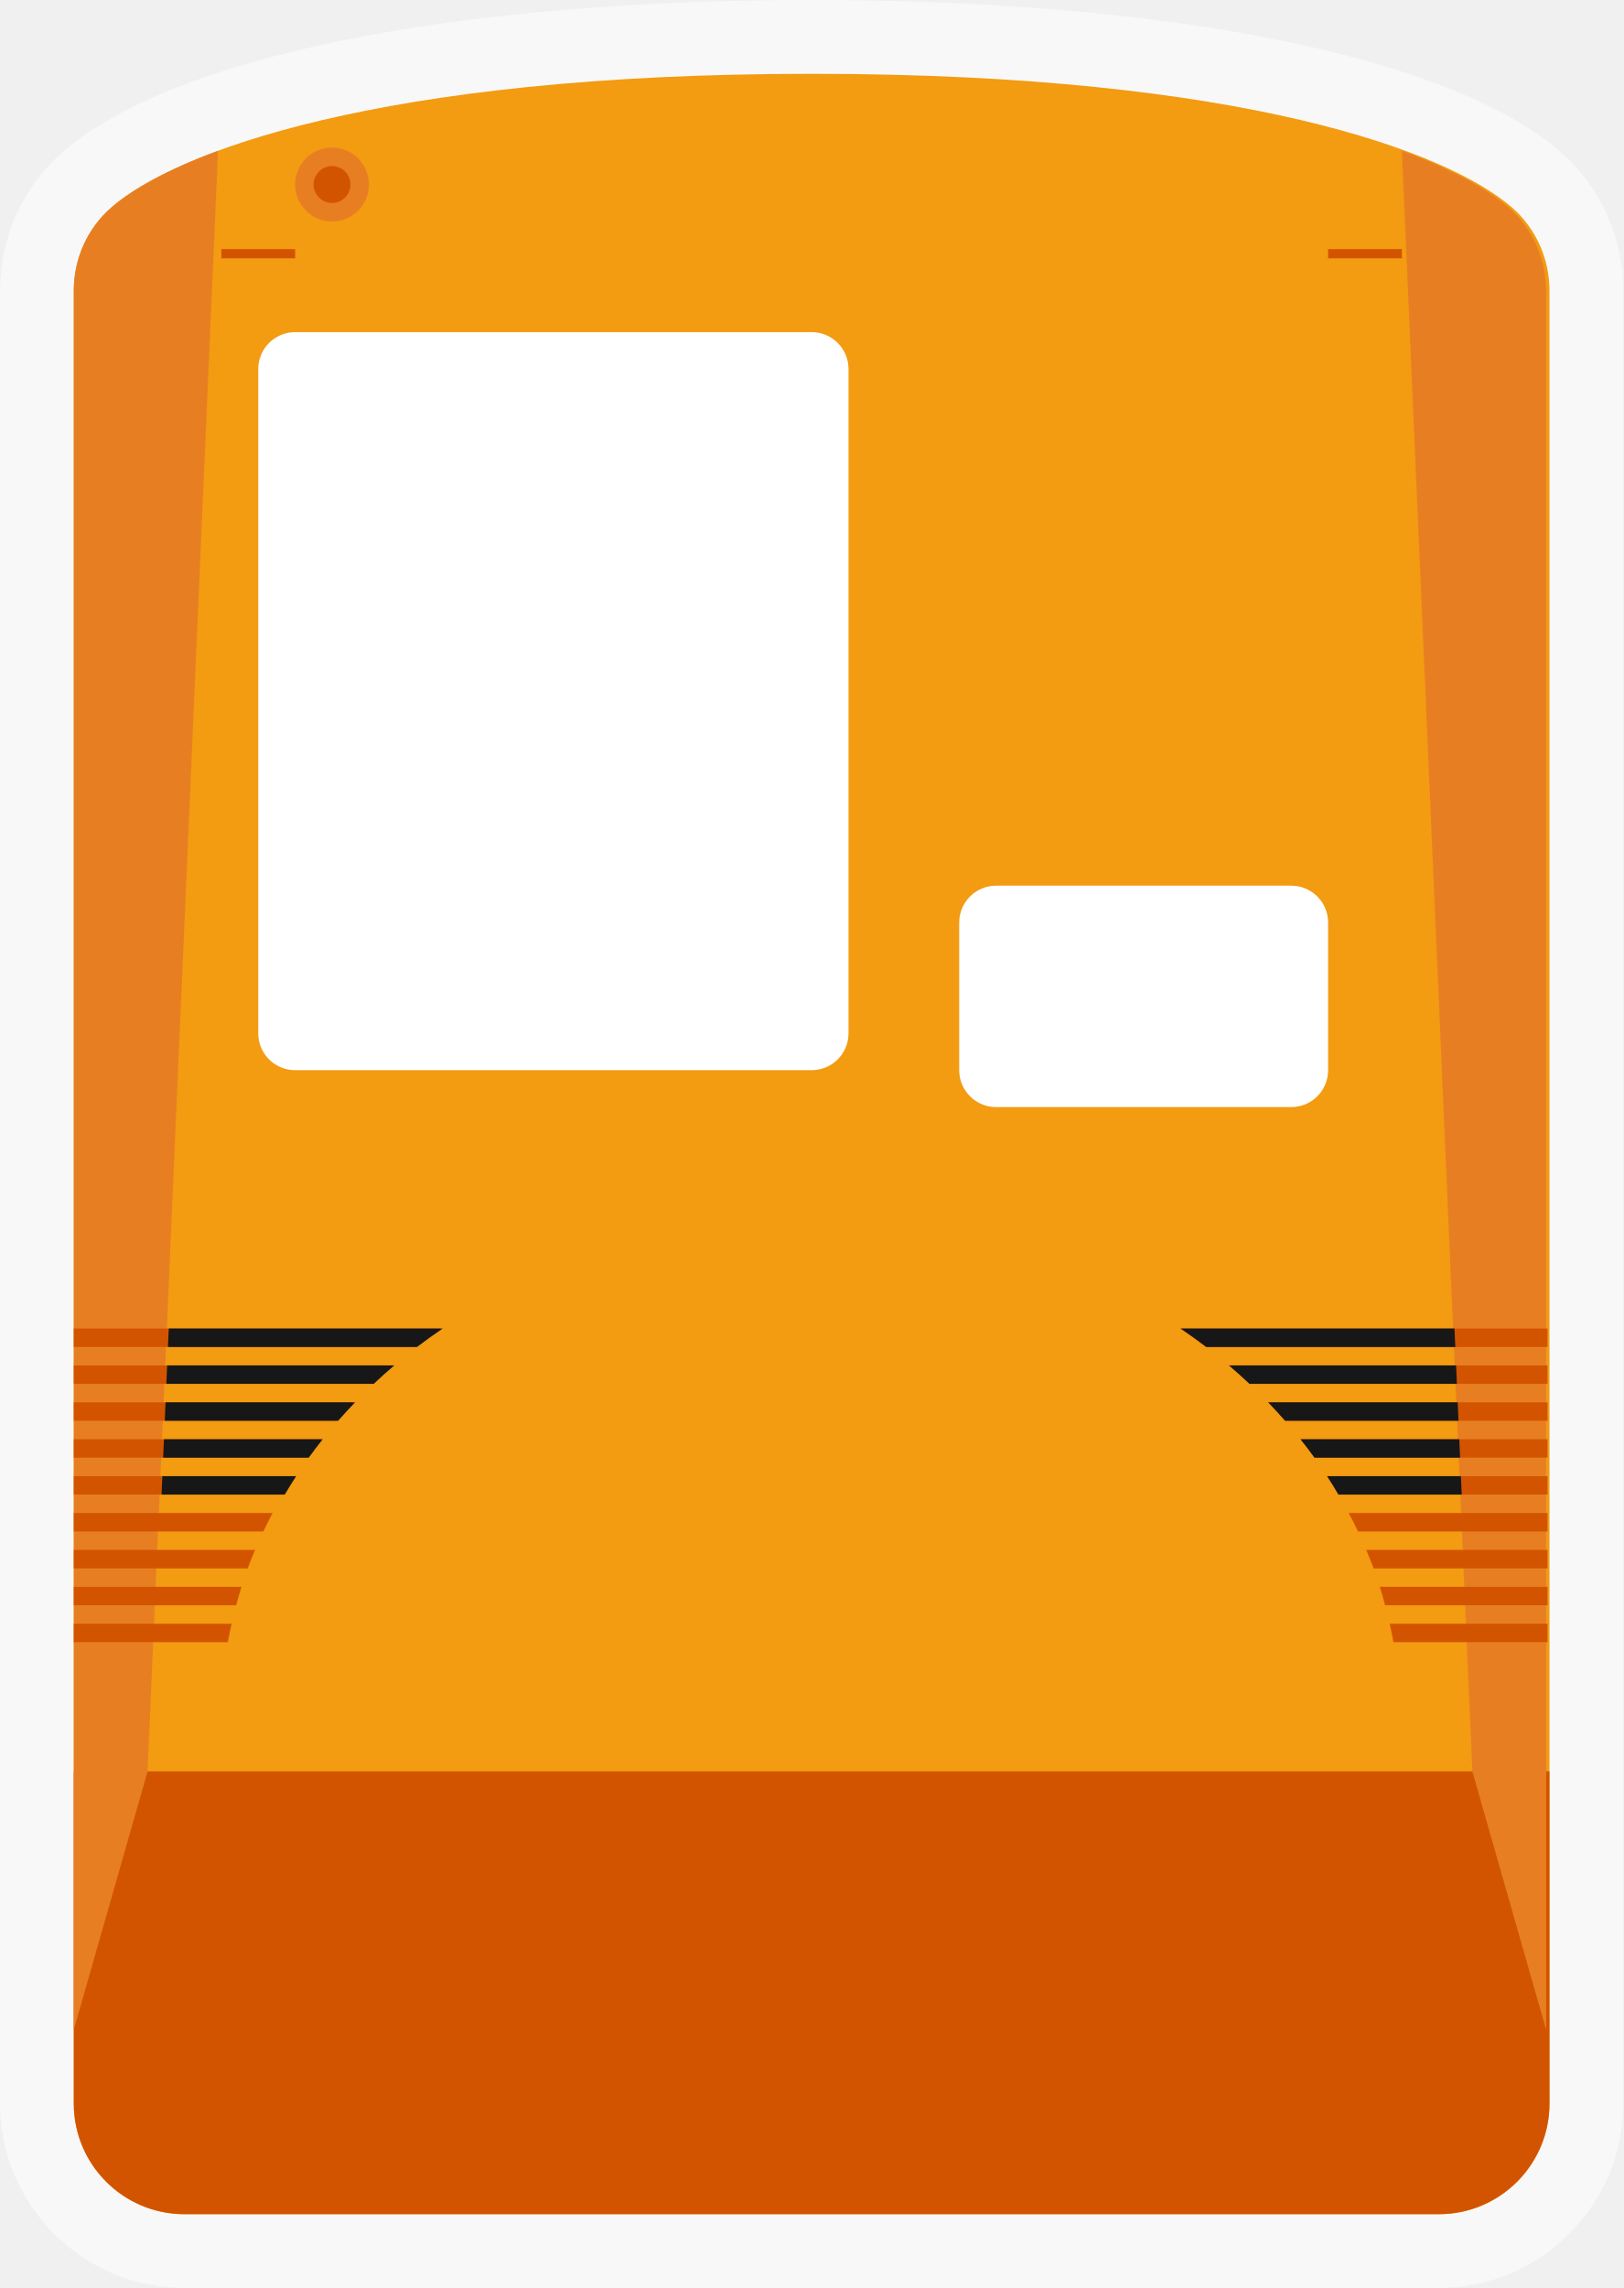
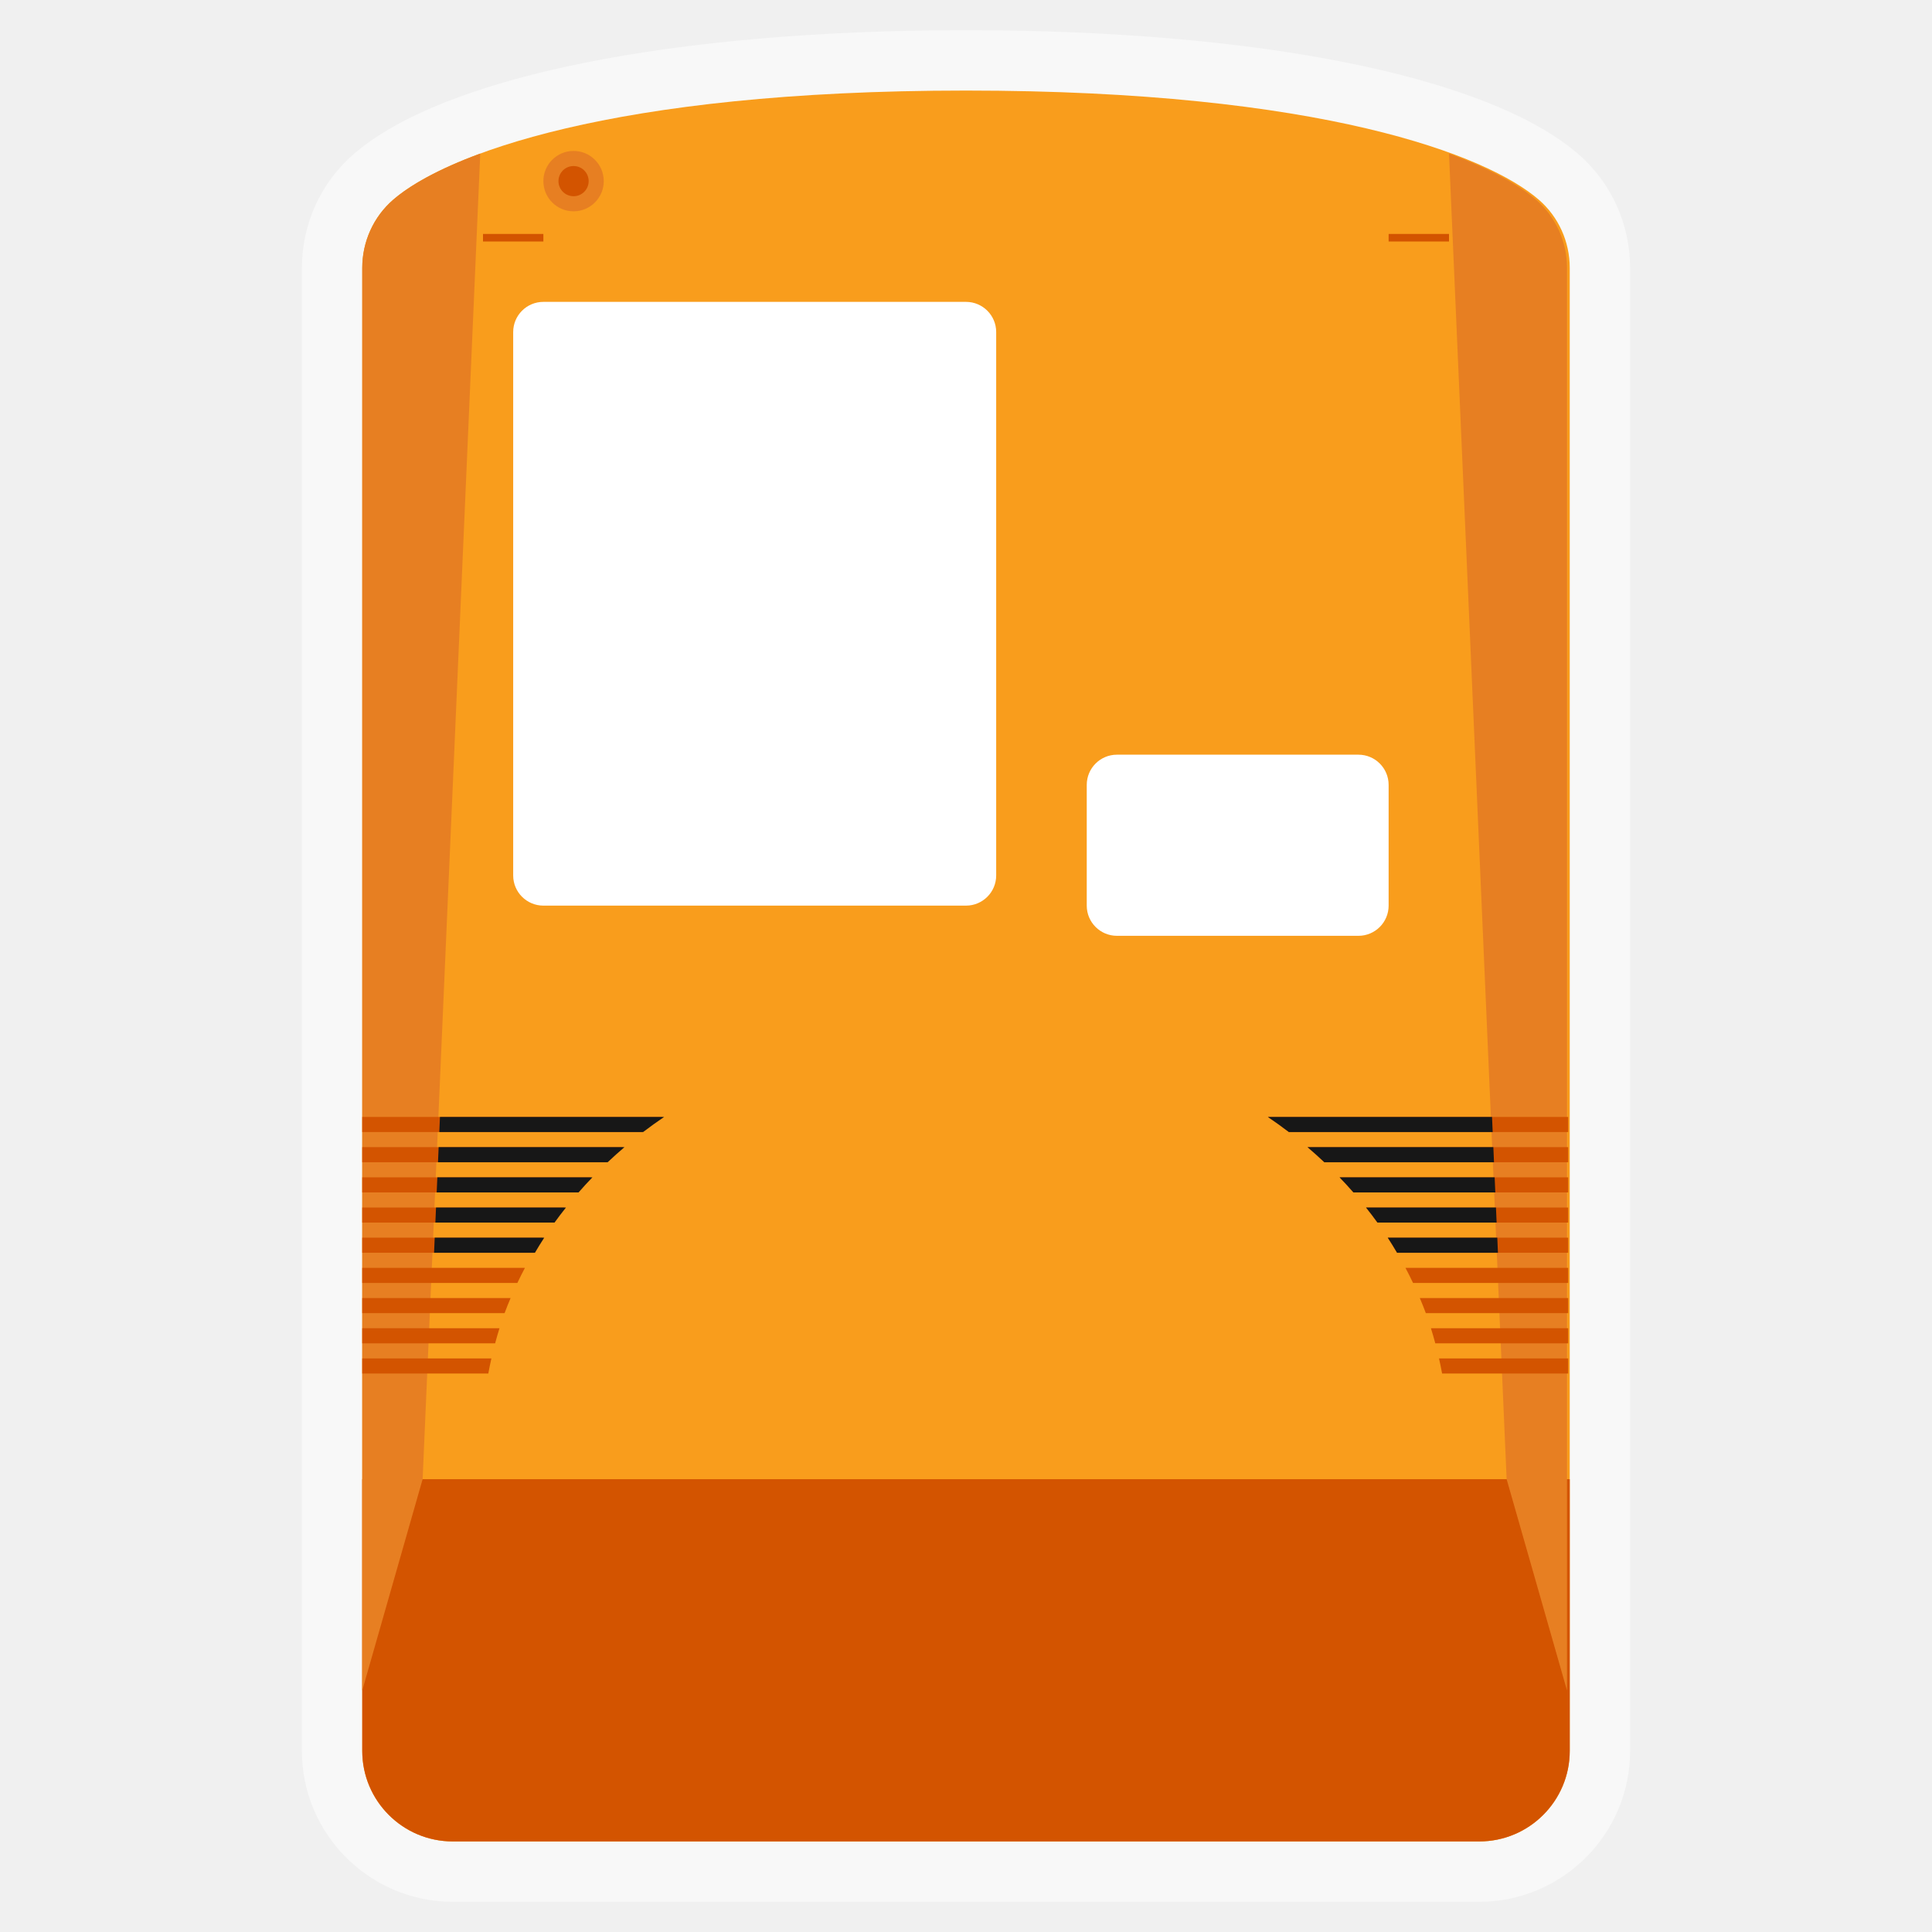
- <svg xmlns="http://www.w3.org/2000/svg" viewBox="0 0 234.667 330.667" height="330.667" width="234.667" xml:space="preserve" id="svg2" version="1.1">
-   <defs id="defs6">
-     <clipPath id="clipPath18" clipPathUnits="userSpaceOnUse">
-       <path id="path16" d="M 0,256 H 256 V 0 H 0 Z" />
-     </clipPath>
-     <clipPath id="clipPath26" clipPathUnits="userSpaceOnUse">
-       <path id="path24" d="M 40,252 H 216 V 4 H 40 Z" />
-     </clipPath>
-   </defs>
-   <g transform="matrix(1.333333,0,0,-1.333333,-53.33333,336)" id="g10">
-     <g id="g12">
-       <g clip-path="url(#clipPath18)" id="g14">
-         <g id="g20">
-           <g id="g22" />
-           <g id="g34">
-             <g style="opacity:0.5" id="g32" clip-path="url(#clipPath26)">
-               <g id="g30" transform="translate(128,252)">
-                 <path id="path28" style="fill:#ffffff;fill-opacity:1;fill-rule:nonzero;stroke:none" d="M 0,0 C -38.956,0 -69.292,-6.141 -81.15,-16.427 -85.503,-20.203 -88,-25.697 -88,-31.501 V -228 c 0,-11.028 8.972,-20 20,-20 H 0 68 c 11.028,0 20,8.972 20,20 v 196.499 c 0,5.804 -2.496,11.298 -6.85,15.074 C 69.292,-6.141 38.955,0 0,0" />
-               </g>
-             </g>
-           </g>
-         </g>
-         <g transform="translate(203.9082,229.5298)" id="g36">
-           <path id="path38" style="fill:#f39b11;fill-opacity:1;fill-rule:nonzero;stroke:none" d="m 0,0 c -6.824,5.919 -28.829,14.47 -75.908,14.47 -47.079,0 -69.084,-8.551 -75.908,-14.47 -2.615,-2.268 -4.092,-5.569 -4.092,-9.031 V -205.53 c 0,-6.627 5.372,-12 12,-12 h 68 68 c 6.627,0 12,5.373 12,12 V -9.031 C 4.092,-5.569 2.615,-2.268 0,0" />
-         </g>
-         <g transform="translate(80,232)" id="g40">
-           <path id="path42" style="fill:#e77f22;fill-opacity:1;fill-rule:nonzero;stroke:none" d="m 0,0 c 0,-2.209 -1.791,-4 -4,-4 -2.209,0 -4,1.791 -4,4 0,2.209 1.791,4 4,4 2.209,0 4,-1.791 4,-4" />
-         </g>
-         <g transform="translate(78,232)" id="g44">
-           <path id="path46" style="fill:#d35400;fill-opacity:1;fill-rule:nonzero;stroke:none" d="m 0,0 c 0,-1.104 -0.896,-2 -2,-2 -1.104,0 -2,0.896 -2,2 0,1.104 0.896,2 2,2 1.104,0 2,-0.896 2,-2" />
-         </g>
-         <g transform="translate(48,60)" id="g48">
-           <path id="path50" style="fill:#d35400;fill-opacity:1;fill-rule:nonzero;stroke:none" d="m 0,0 v -36 c 0,-6.627 5.373,-12 12,-12 h 68 68 c 6.627,0 12,5.373 12,12 V 0 Z" />
-         </g>
-         <g transform="translate(63.6372,235.6523)" id="g52">
-           <path id="path54" style="fill:#e77f22;fill-opacity:1;fill-rule:nonzero;stroke:none" d="m 0,0 c -5.615,-2.066 -9.362,-4.229 -11.545,-6.123 -2.615,-2.268 -4.092,-5.569 -4.092,-9.03 v -188.499 l 8,28 z" />
-         </g>
-         <g transform="translate(192,235.6523)" id="g56">
-           <path id="path58" style="fill:#e77f22;fill-opacity:1;fill-rule:nonzero;stroke:none" d="m 0,0 c 5.615,-2.066 9.362,-4.229 11.546,-6.123 2.614,-2.268 4.091,-5.569 4.091,-9.03 v -188.499 l -8,28 z" />
-         </g>
-         <g transform="translate(74.7842,96)" id="g60">
-           <path id="path62" style="fill:#d35400;fill-opacity:1;fill-rule:nonzero;stroke:none" d="M 0,0 H -26.784 V -2 H -1.52 c 0.489,0.678 0.999,1.343 1.52,2" />
-         </g>
-         <g transform="translate(78.2896,100)" id="g64">
-           <path id="path66" style="fill:#d35400;fill-opacity:1;fill-rule:nonzero;stroke:none" d="M 0,0 H -30.29 V -2 H -1.835 C -1.242,-1.32 -0.629,-0.654 0,0" />
-         </g>
-         <g transform="translate(87.7891,108)" id="g68">
-           <path id="path70" style="fill:#d35400;fill-opacity:1;fill-rule:nonzero;stroke:none" d="M 0,0 H -39.789 V -2 H -2.783 C -1.88,-1.31 -0.948,-0.646 0,0" />
-         </g>
-         <g transform="translate(82.5376,104)" id="g72">
-           <path id="path74" style="fill:#d35400;fill-opacity:1;fill-rule:nonzero;stroke:none" d="m 0,0 h -34.538 v -2 h 32.31 c 0.724,0.682 1.465,1.35 2.228,2" />
-         </g>
-         <g transform="translate(71.9019,92)" id="g76">
-           <path id="path78" style="fill:#d35400;fill-opacity:1;fill-rule:nonzero;stroke:none" d="M 0,0 H -23.902 V -2 H -1.233 C -0.836,-1.326 -0.429,-0.657 0,0" />
-         </g>
-         <g transform="translate(65.1133,76)" id="g80">
-           <path id="path82" style="fill:#d35400;fill-opacity:1;fill-rule:nonzero;stroke:none" d="M 0,0 H -17.113 V -2 H -0.41 c 0.119,0.672 0.263,1.336 0.41,2" />
-         </g>
-         <g transform="translate(66.1846,80)" id="g84">
-           <path id="path86" style="fill:#d35400;fill-opacity:1;fill-rule:nonzero;stroke:none" d="M 0,0 H -18.185 V -2 H -0.579 C -0.398,-1.329 -0.21,-0.661 0,0" />
-         </g>
-         <g transform="translate(67.6563,84)" id="g88">
-           <path id="path90" style="fill:#d35400;fill-opacity:1;fill-rule:nonzero;stroke:none" d="m 0,0 h -19.656 v -2 h 18.858 c 0.247,0.674 0.52,1.338 0.798,2" />
-         </g>
-         <g transform="translate(69.5547,88)" id="g92">
-           <path id="path94" style="fill:#d35400;fill-opacity:1;fill-rule:nonzero;stroke:none" d="M 0,0 H -21.555 V -2 H -1.001 C -0.683,-1.326 -0.349,-0.66 0,0" />
-         </g>
-         <g transform="translate(181.0049,96)" id="g96">
-           <path id="path98" style="fill:#d35400;fill-opacity:1;fill-rule:nonzero;stroke:none" d="M 0,0 H 26.784 V -2 H 1.52 C 1.031,-1.322 0.521,-0.657 0,0" />
-         </g>
-         <g transform="translate(177.5,100)" id="g100">
-           <path id="path102" style="fill:#d35400;fill-opacity:1;fill-rule:nonzero;stroke:none" d="M 0,0 H 30.289 V -2 H 1.835 C 1.242,-1.32 0.629,-0.654 0,0" />
-         </g>
-         <g transform="translate(168,108)" id="g104">
-           <path id="path106" style="fill:#d35400;fill-opacity:1;fill-rule:nonzero;stroke:none" d="M 0,0 H 39.789 V -2 H 2.783 C 1.881,-1.31 0.948,-0.647 0,0" />
-         </g>
-         <g transform="translate(173.252,104)" id="g108">
-           <path id="path110" style="fill:#d35400;fill-opacity:1;fill-rule:nonzero;stroke:none" d="M 0,0 H 34.537 V -2 H 2.228 C 1.504,-1.318 0.763,-0.65 0,0" />
-         </g>
-         <g transform="translate(183.8877,92)" id="g112">
-           <path id="path114" style="fill:#d35400;fill-opacity:1;fill-rule:nonzero;stroke:none" d="M 0,0 H 23.901 V -2 H 1.233 C 0.836,-1.326 0.429,-0.657 0,0" />
-         </g>
-         <g transform="translate(190.6758,76)" id="g116">
-           <path id="path118" style="fill:#d35400;fill-opacity:1;fill-rule:nonzero;stroke:none" d="M 0,0 H 17.113 V -2 H 0.41 C 0.291,-1.328 0.147,-0.663 0,0" />
-         </g>
-         <g transform="translate(189.6045,80)" id="g120">
-           <path id="path122" style="fill:#d35400;fill-opacity:1;fill-rule:nonzero;stroke:none" d="M 0,0 H 18.185 V -2 H 0.579 C 0.398,-1.329 0.21,-0.661 0,0" />
-         </g>
-         <g transform="translate(188.1328,84)" id="g124">
-           <path id="path126" style="fill:#d35400;fill-opacity:1;fill-rule:nonzero;stroke:none" d="M 0,0 H 19.656 V -2 H 0.799 C 0.551,-1.326 0.278,-0.662 0,0" />
-         </g>
-         <g transform="translate(186.2344,88)" id="g128">
-           <path id="path130" style="fill:#d35400;fill-opacity:1;fill-rule:nonzero;stroke:none" d="M 0,0 H 21.555 V -2 H 1.002 C 0.684,-1.326 0.35,-0.66 0,0" />
-         </g>
-         <g transform="translate(180,132)" id="g132">
-           <path id="path134" style="fill:#ffffff;fill-opacity:1;fill-rule:nonzero;stroke:none" d="m 0,0 h -32 c -2.209,0 -4,1.791 -4,4 v 16 c 0,2.209 1.791,4 4,4 H 0 c 2.209,0 4,-1.791 4,-4 V 4 C 4,1.791 2.209,0 0,0" />
-         </g>
-         <g transform="translate(128,136)" id="g136">
-           <path id="path138" style="fill:#ffffff;fill-opacity:1;fill-rule:nonzero;stroke:none" d="m 0,0 h -56 c -2.209,0 -4,1.791 -4,4 v 72 c 0,2.209 1.791,4 4,4 H 0 c 2.209,0 4,-1.791 4,-4 V 4 C 4,1.791 2.209,0 0,0" />
-         </g>
-         <path id="path140" style="fill:#d35400;fill-opacity:1;fill-rule:nonzero;stroke:none" d="m 72,225 h -8 v -1 h 8 z" />
-         <path id="path142" style="fill:#d35400;fill-opacity:1;fill-rule:nonzero;stroke:none" d="m 184,224 h 8 v 1 h -8 z" />
-         <g transform="translate(57.5151,90)" id="g144">
-           <path id="path146" style="fill:#171717;fill-opacity:1;fill-rule:nonzero;stroke:none" d="m 0,0 h 13.364 c 0.397,0.674 0.804,1.343 1.234,2 H 0.087 Z" />
-         </g>
-         <g transform="translate(58.2979,108)" id="g148">
-           <path id="path150" style="fill:#171717;fill-opacity:1;fill-rule:nonzero;stroke:none" d="m 0,0 -0.087,-2 h 27.006 c 0.902,0.69 1.835,1.354 2.783,2 z" />
-         </g>
-         <g transform="translate(58.0371,102)" id="g152">
-           <path id="path154" style="fill:#171717;fill-opacity:1;fill-rule:nonzero;stroke:none" d="m 0,0 h 22.483 c 0.724,0.682 1.465,1.35 2.228,2 H 0.087 Z" />
-         </g>
-         <g transform="translate(57.8628,98)" id="g156">
-           <path id="path158" style="fill:#171717;fill-opacity:1;fill-rule:nonzero;stroke:none" d="m 0,0 h 18.802 c 0.594,0.68 1.206,1.346 1.835,2 H 0.087 Z" />
-         </g>
-         <g transform="translate(57.689,94)" id="g160">
-           <path id="path162" style="fill:#171717;fill-opacity:1;fill-rule:nonzero;stroke:none" d="m 0,0 h 15.787 c 0.487,0.678 0.998,1.343 1.519,2 H 0.087 Z" />
-         </g>
-         <g transform="translate(198.4854,90)" id="g164">
-           <path id="path166" style="fill:#171717;fill-opacity:1;fill-rule:nonzero;stroke:none" d="m 0,0 h -13.364 c -0.398,0.674 -0.805,1.343 -1.234,2 h 14.511 z" />
-         </g>
-         <g transform="translate(197.7021,108)" id="g168">
-           <path id="path170" style="fill:#171717;fill-opacity:1;fill-rule:nonzero;stroke:none" d="m 0,0 0.087,-2 h -27.006 c -0.902,0.69 -1.835,1.353 -2.783,2 z" />
-         </g>
-         <g transform="translate(197.9629,102)" id="g172">
-           <path id="path174" style="fill:#171717;fill-opacity:1;fill-rule:nonzero;stroke:none" d="m 0,0 h -22.483 c -0.724,0.682 -1.465,1.35 -2.228,2 h 24.624 z" />
-         </g>
-         <g transform="translate(198.1367,98)" id="g176">
-           <path id="path178" style="fill:#171717;fill-opacity:1;fill-rule:nonzero;stroke:none" d="m 0,0 h -18.802 c -0.593,0.68 -1.206,1.346 -1.835,2 h 20.55 z" />
-         </g>
-         <g transform="translate(198.3105,94)" id="g180">
-           <path id="path182" style="fill:#171717;fill-opacity:1;fill-rule:nonzero;stroke:none" d="m 0,0 h -15.786 c -0.488,0.678 -0.998,1.343 -1.52,2 h 17.219 z" />
-         </g>
-       </g>
-     </g>
+ <svg xmlns="http://www.w3.org/2000/svg" version="1.1" id="Layer_1" x="0px" y="0px" viewBox="0 0 256 256" style="enable-background:new 0 0 256 256;" xml:space="preserve">
+   <path style="opacity:0.5;fill:#FFFFFF;" d="M128,4c-38.955,0-69.292,6.141-81.15,16.427C42.497,24.203,40,29.697,40,35.501V232  c0,11.028,8.972,20,20,20h68h68c11.028,0,20-8.972,20-20V35.501c0-5.804-2.497-11.298-6.85-15.074C197.292,10.141,166.956,4,128,4  L128,4z" />
+   <path style="fill:#F99D1C;" d="M203.908,26.47C197.084,20.551,175.079,12,128,12s-69.084,8.551-75.908,14.47  C49.477,28.738,48,32.04,48,35.501V232c0,6.627,5.373,12,12,12h68h68c6.627,0,12-5.373,12-12V35.501  C208,32.04,206.523,28.738,203.908,26.47z" />
+   <circle style="fill:#E77F22;" cx="76" cy="24" r="4" />
+   <circle style="fill:#D35400;" cx="76" cy="24" r="2" />
+   <path style="fill:#D35400;" d="M48,196v36c0,6.627,5.373,12,12,12h68h68c6.627,0,12-5.373,12-12v-36H48z" />
+   <path style="fill:#E77F22;" d="M63.637,20.348c-5.615,2.066-9.362,4.229-11.545,6.123C49.477,28.738,48,32.04,48,35.501V224l8-28  L63.637,20.348z" />
+   <path style="fill:#E77F22;" d="M192,20.348c5.615,2.066,9.362,4.229,11.545,6.123c2.615,2.268,4.092,5.569,4.092,9.031V224l-8-28  L192,20.348z" />
+   <g>
+     <path style="fill:#D35400;" d="M74.784,160H48v2h25.265C73.753,161.322,74.263,160.658,74.784,160z" />
+     <path style="fill:#D35400;" d="M78.289,156H48v2h28.454C77.047,157.321,77.66,156.654,78.289,156z" />
+     <path style="fill:#D35400;" d="M87.789,148H48v2h37.006C85.909,149.309,86.841,148.647,87.789,148z" />
+     <path style="fill:#D35400;" d="M82.538,152H48v2h32.309C81.033,153.318,81.774,152.65,82.538,152z" />
+     <path style="fill:#D35400;" d="M71.902,164H48v2h22.668C71.065,165.326,71.473,164.658,71.902,164z" />
+     <path style="fill:#D35400;" d="M65.113,180H48v2h16.704C64.822,181.328,64.966,180.664,65.113,180z" />
+     <path style="fill:#D35400;" d="M66.185,176H48v2h17.606C65.786,177.329,65.975,176.661,66.185,176z" />
+     <path style="fill:#D35400;" d="M67.656,172H48v2h18.858C67.105,173.326,67.379,172.662,67.656,172z" />
+     <path style="fill:#D35400;" d="M69.555,168H48v2h20.553C68.872,169.326,69.205,168.66,69.555,168z" />
+   </g>
+   <g>
+     <path style="fill:#D35400;" d="M181.005,160h26.784v2h-25.265C182.036,161.322,181.527,160.658,181.005,160z" />
+     <path style="fill:#D35400;" d="M177.5,156h30.289v2h-28.454C178.742,157.321,178.129,156.654,177.5,156z" />
+     <path style="fill:#D35400;" d="M168,148h39.789v2h-37.006C169.881,149.309,168.948,148.647,168,148z" />
+     <path style="fill:#D35400;" d="M173.252,152h34.538v2H175.48C174.756,153.318,174.015,152.65,173.252,152z" />
+     <path style="fill:#D35400;" d="M183.887,164h23.902v2h-22.668C184.724,165.326,184.316,164.658,183.887,164z" />
+     <path style="fill:#D35400;" d="M190.676,180h17.113v2h-16.704C190.967,181.328,190.823,180.664,190.676,180z" />
+     <path style="fill:#D35400;" d="M189.605,176h18.185v2h-17.606C190.003,177.329,189.814,176.661,189.605,176z" />
+     <path style="fill:#D35400;" d="M188.133,172h19.656v2h-18.858C188.684,173.326,188.411,172.662,188.133,172z" />
+     <path style="fill:#D35400;" d="M186.234,168h21.555v2h-20.553C186.918,169.326,186.584,168.66,186.234,168z" />
+   </g>
+   <path style="fill:#FFFFFF;" d="M180,124h-32c-2.209,0-4-1.791-4-4v-16c0-2.209,1.791-4,4-4h32c2.209,0,4,1.791,4,4v16  C184,122.209,182.209,124,180,124z" />
+   <path style="fill:#FFFFFF;" d="M128,120H72c-2.209,0-4-1.791-4-4V44c0-2.209,1.791-4,4-4h56c2.209,0,4,1.791,4,4v72  C132,118.209,130.209,120,128,120z" />
+   <g>
+     <rect x="64" y="31" style="fill:#D35400;" width="8" height="1" />
+     <rect x="184" y="31" style="fill:#D35400;" width="8" height="1" />
+   </g>
+   <g>
+     <path style="fill:#171717;" d="M57.515,166h13.364c0.397-0.674,0.804-1.342,1.233-2H57.602L57.515,166z" />
+     <path style="fill:#171717;" d="M58.298,148l-0.087,2h27.006c0.902-0.691,1.835-1.353,2.783-2H58.298z" />
+     <path style="fill:#171717;" d="M58.037,154H80.52c0.724-0.682,1.465-1.35,2.228-2H58.124L58.037,154z" />
+     <path style="fill:#171717;" d="M57.863,158h18.802c0.593-0.679,1.206-1.346,1.835-2H57.95L57.863,158z" />
+     <path style="fill:#171717;" d="M57.689,162h15.787c0.488-0.678,0.998-1.342,1.52-2H57.776L57.689,162z" />
+   </g>
+   <g>
+     <path style="fill:#171717;" d="M198.485,166h-13.364c-0.397-0.674-0.804-1.342-1.233-2h14.511L198.485,166z" />
+     <path style="fill:#171717;" d="M197.702,148l0.087,2h-27.006c-0.902-0.691-1.835-1.353-2.783-2H197.702z" />
+     <path style="fill:#171717;" d="M197.963,154H175.48c-0.724-0.682-1.465-1.35-2.228-2h24.625L197.963,154z" />
+     <path style="fill:#171717;" d="M198.137,158h-18.802c-0.593-0.679-1.206-1.346-1.835-2h20.55L198.137,158z" />
+     <path style="fill:#171717;" d="M198.311,162h-15.787c-0.488-0.678-0.998-1.342-1.52-2h17.219L198.311,162z" />
  </g>
</svg>
